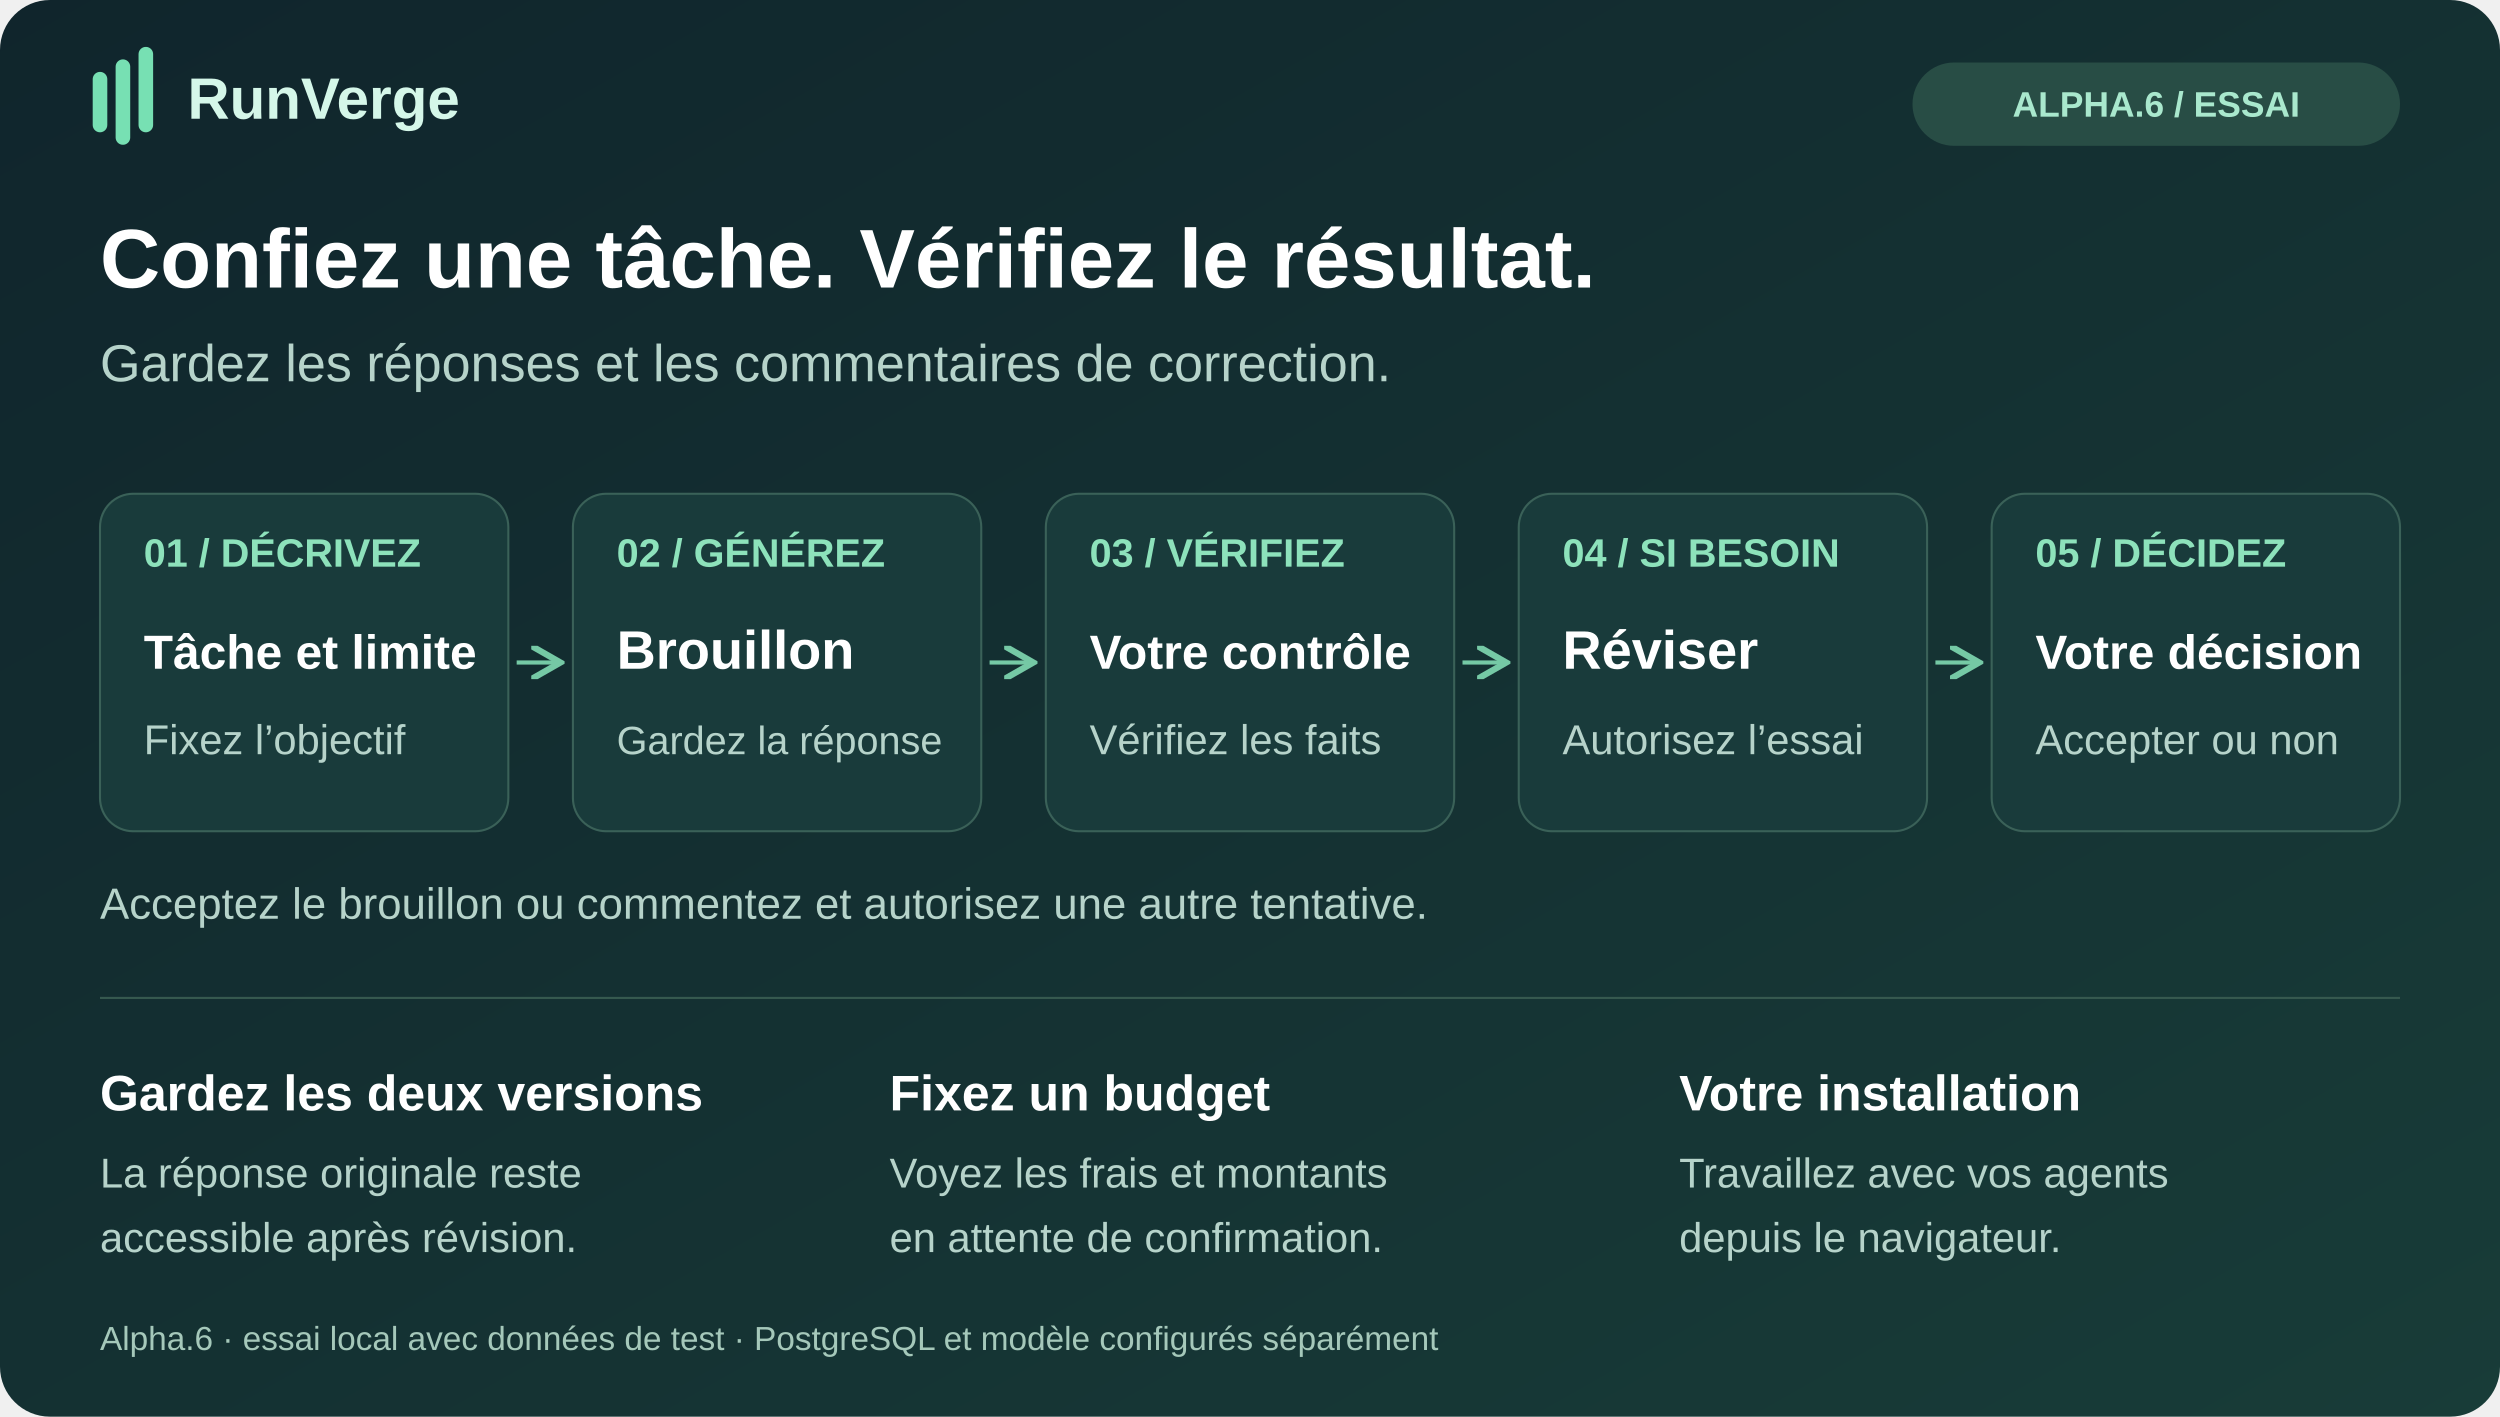
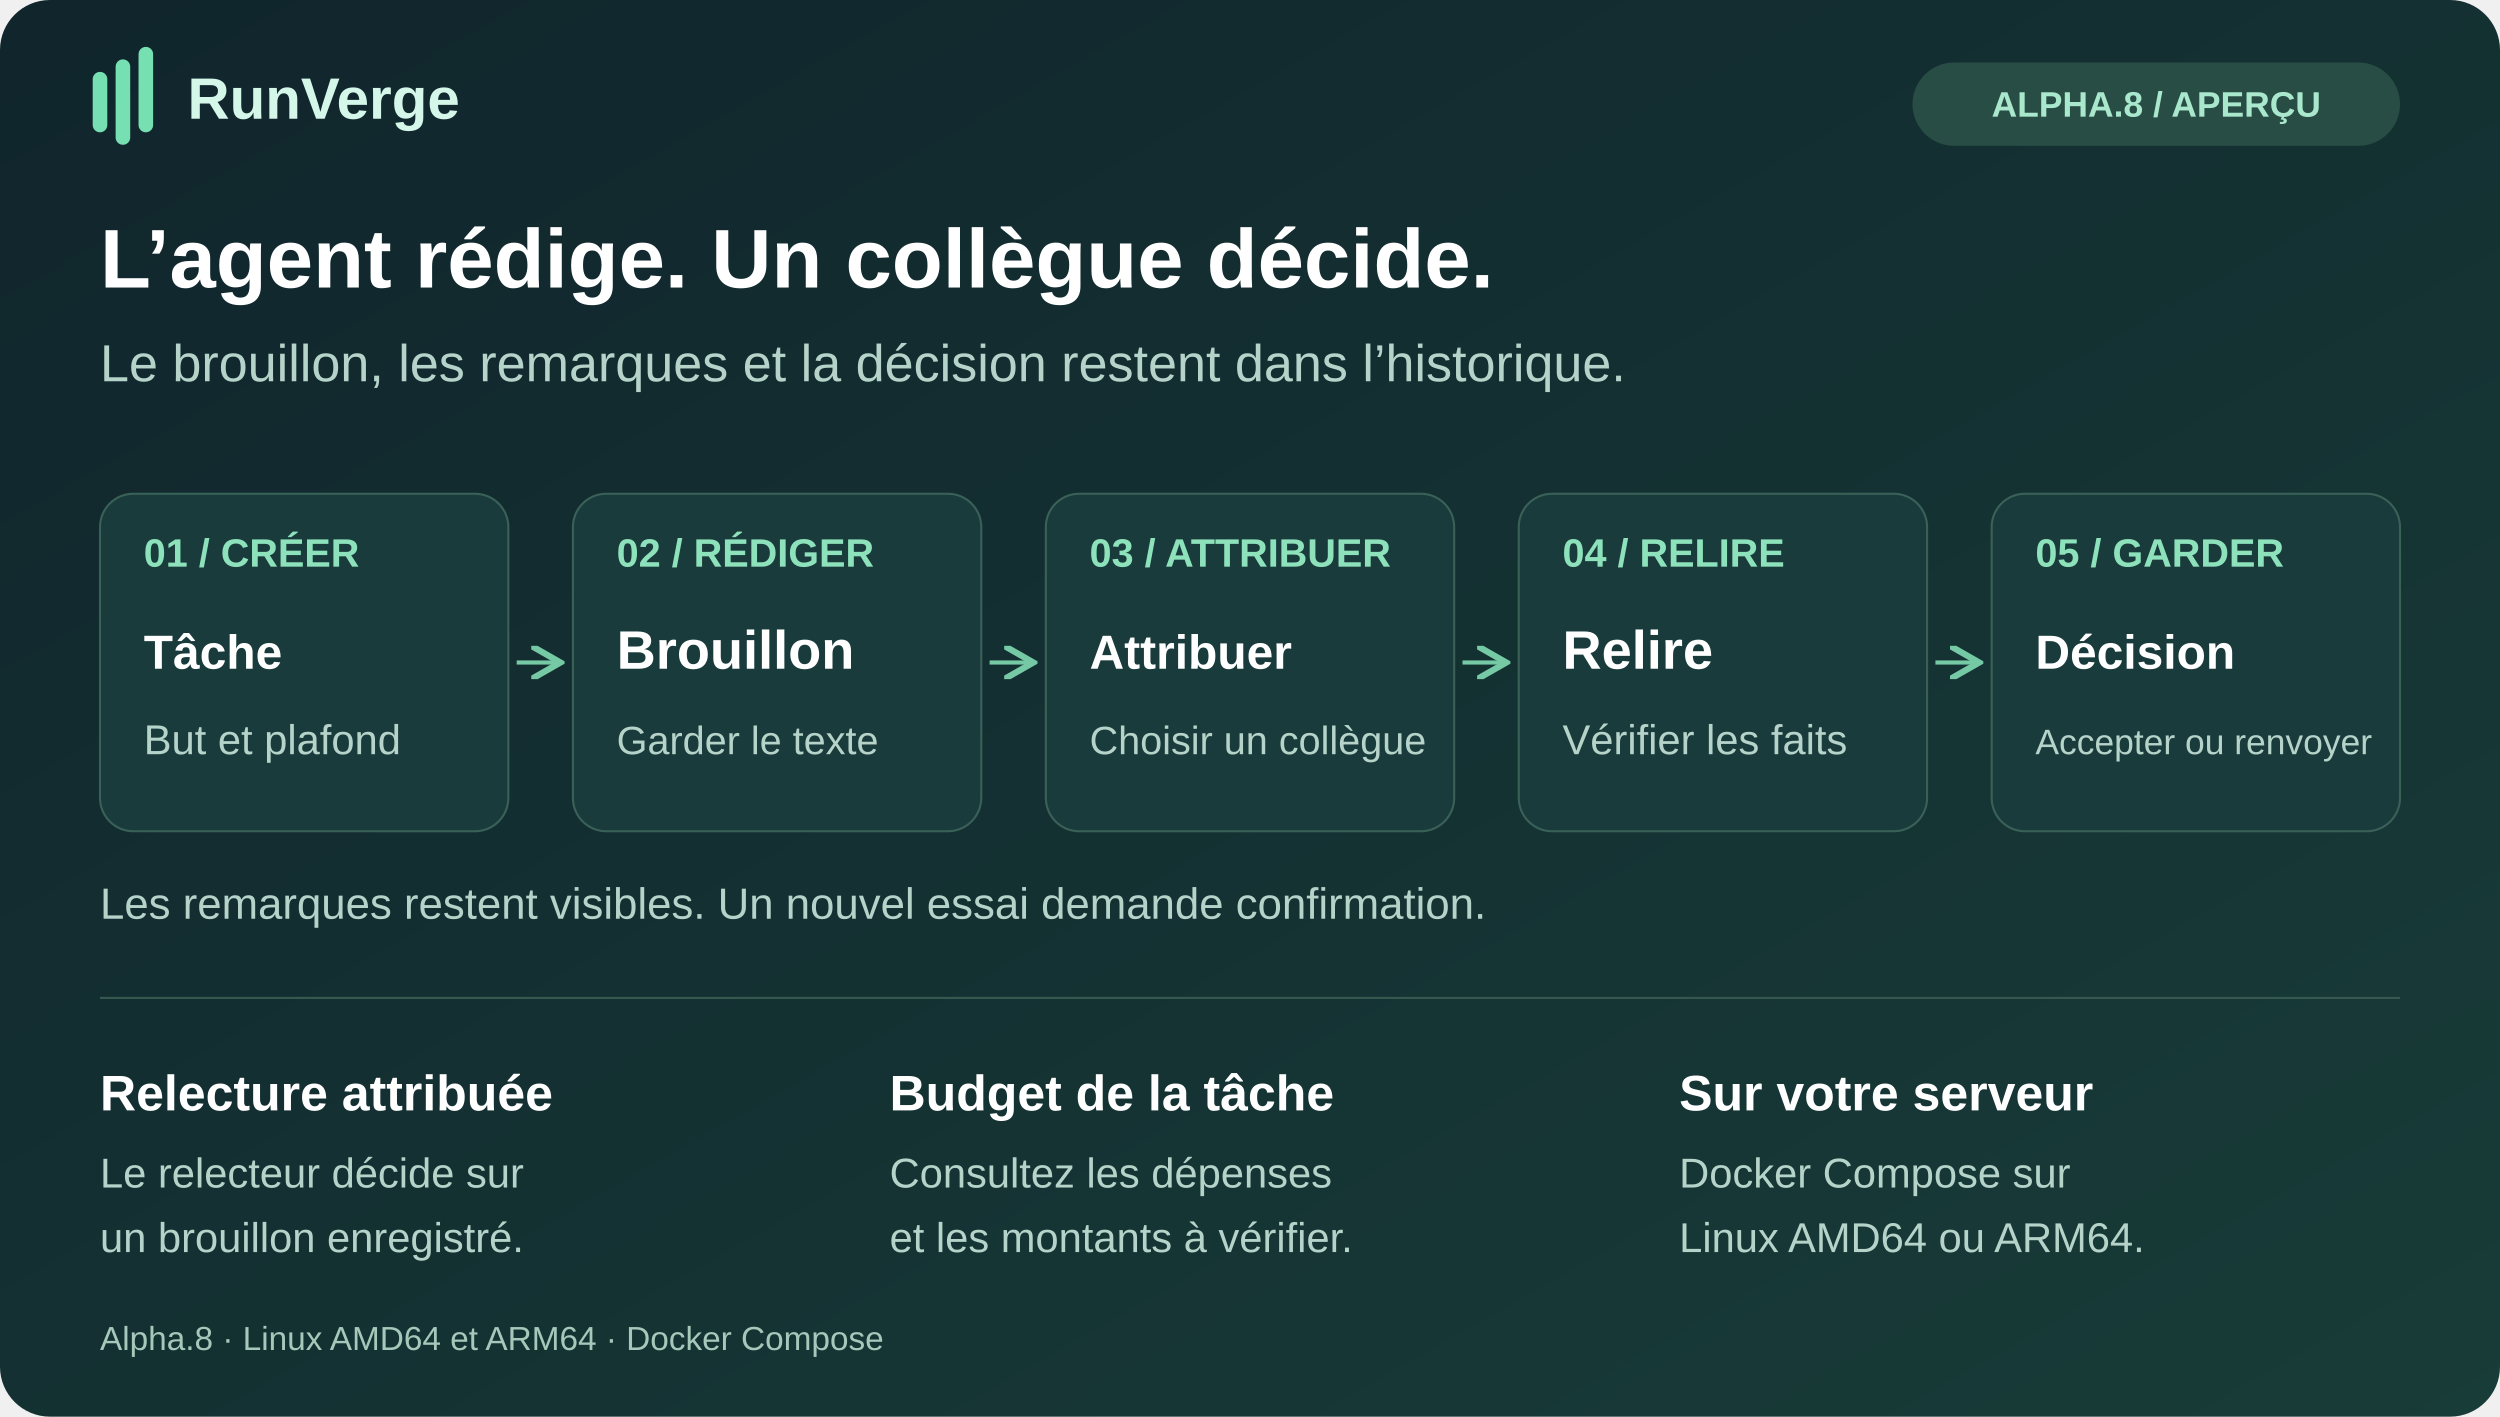
<svg xmlns="http://www.w3.org/2000/svg" width="1200" height="680" viewBox="0 0 1200 680" role="img" aria-labelledby="title desc" lang="fr">
  <defs>
    <linearGradient id="bg" x2="1" y2="1">
      <stop stop-color="#10252c" />
      <stop offset="1" stop-color="#183c38" />
    </linearGradient>
    <marker id="arrow" markerWidth="8" markerHeight="8" refX="6" refY="4" orient="auto">
      <path d="M0 0L7 4L0 8" fill="none" stroke="#75c9a5" stroke-width="1.5" />
    </marker>
  </defs>
  <rect width="1200" height="680" rx="24" fill="url(#bg)" />
  <g font-family="Arial, Helvetica, sans-serif">
    <path d="M48 60V38M59 66V32M70 60V26" stroke="#77e0b3" stroke-width="7" stroke-linecap="round" />
    <text x="90" y="57" fill="#d5f7e9" font-size="28" font-weight="700" data-label="2" data-left="90" data-right="350">RunVerge</text>
    <rect x="918" y="30" width="234" height="40" rx="20" fill="#284d45" />
-     <text x="1035" y="56" text-anchor="middle" fill="#a9e8cd" font-size="17" font-weight="700" data-label="3" data-left="930" data-right="1140">ALPHA.6 / ESSAI</text>
-     <text x="48" y="138" fill="#ffffff" font-size="40" font-weight="700" data-label="4" data-left="48" data-right="1152">Confiez une tâche. Vérifiez le résultat.</text>
-     <text x="48" y="183" fill="#b6d3ca" font-size="25" data-label="5" data-left="48" data-right="1152">Gardez les réponses et les commentaires de correction.</text>
+     <text x="1035" y="56" text-anchor="middle" fill="#a9e8cd" font-size="17" font-weight="700" data-label="3" data-left="930" data-right="1140">ALPHA.8 / APERÇU</text>
+     <text x="48" y="138" fill="#ffffff" font-size="40" font-weight="700" data-label="4" data-left="48" data-right="1152">L’agent rédige. Un collègue décide.</text>
+     <text x="48" y="183" fill="#b6d3ca" font-size="25" data-label="5" data-left="48" data-right="1152">Le brouillon, les remarques et la décision restent dans l’historique.</text>
    <g fill="#193b3b" stroke="#3a6158">
      <rect x="48" y="237" width="196" height="162" rx="16" />
      <rect x="275" y="237" width="196" height="162" rx="16" />
      <rect x="502" y="237" width="196" height="162" rx="16" />
      <rect x="729" y="237" width="196" height="162" rx="16" />
      <rect x="956" y="237" width="196" height="162" rx="16" />
    </g>
    <g fill="#8de2bb" font-size="19" font-weight="700">
-       <text x="69" y="272" font-size="19" data-label="6" data-left="69" data-right="230">01 / DÉCRIVEZ</text>
-       <text x="296" y="272" font-size="19" data-label="7" data-left="296" data-right="457">02 / GÉNÉREZ</text>
-       <text x="523" y="272" font-size="19" data-label="8" data-left="523" data-right="684">03 / VÉRIFIEZ</text>
-       <text x="750" y="272" font-size="19" data-label="9" data-left="750" data-right="911">04 / SI BESOIN</text>
-       <text x="977" y="272" font-size="19" data-label="10" data-left="977" data-right="1138">05 / DÉCIDEZ</text>
+       <text x="69" y="272" font-size="19" data-label="6" data-left="69" data-right="230">01 / CRÉER</text>
+       <text x="296" y="272" font-size="19" data-label="7" data-left="296" data-right="457">02 / RÉDIGER</text>
+       <text x="523" y="272" font-size="19" data-label="8" data-left="523" data-right="684">03 / ATTRIBUER</text>
+       <text x="750" y="272" font-size="19" data-label="9" data-left="750" data-right="911">04 / RELIRE</text>
+       <text x="977" y="272" font-size="19" data-label="10" data-left="977" data-right="1138">05 / GARDER</text>
    </g>
    <g fill="#ffffff" font-size="26" font-weight="700">
-       <text x="69" y="321" font-size="23" data-label="11" data-left="69" data-right="230">Tâche et limite</text>
+       <text x="69" y="321" font-size="23" data-label="11" data-left="69" data-right="230">Tâche</text>
      <text x="296" y="321" font-size="26" data-label="12" data-left="296" data-right="457">Brouillon</text>
-       <text x="523" y="321" font-size="23" data-label="13" data-left="523" data-right="684">Votre contrôle</text>
-       <text x="750" y="321" font-size="26" data-label="14" data-left="750" data-right="911">Réviser</text>
-       <text x="977" y="321" font-size="23" data-label="15" data-left="977" data-right="1138">Votre décision</text>
+       <text x="523" y="321" font-size="23" data-label="13" data-left="523" data-right="684">Attribuer</text>
+       <text x="750" y="321" font-size="26" data-label="14" data-left="750" data-right="911">Relire</text>
+       <text x="977" y="321" font-size="23" data-label="15" data-left="977" data-right="1138">Décision</text>
    </g>
    <g fill="#b6d3ca" font-size="20">
-       <text x="69" y="362" font-size="20" data-label="16" data-left="69" data-right="230">Fixez l’objectif</text>
-       <text x="296" y="362" font-size="19" data-label="17" data-left="296" data-right="457">Gardez la réponse</text>
-       <text x="523" y="362" font-size="20" data-label="18" data-left="523" data-right="684">Vérifiez les faits</text>
-       <text x="750" y="362" font-size="20" data-label="19" data-left="750" data-right="911">Autorisez l’essai</text>
-       <text x="977" y="362" font-size="20" data-label="20" data-left="977" data-right="1138">Accepter ou non</text>
+       <text x="69" y="362" font-size="20" data-label="16" data-left="69" data-right="230">But et plafond</text>
+       <text x="296" y="362" font-size="19" data-label="17" data-left="296" data-right="457">Garder le texte</text>
+       <text x="523" y="362" font-size="19" data-label="18" data-left="523" data-right="684">Choisir un collègue</text>
+       <text x="750" y="362" font-size="20" data-label="19" data-left="750" data-right="911">Vérifier les faits</text>
+       <text x="977" y="362" font-size="17" data-label="20" data-left="977" data-right="1138">Accepter ou renvoyer</text>
    </g>
    <g stroke="#75c9a5" stroke-width="2" marker-end="url(#arrow)">
      <path d="M248 318H267" />
      <path d="M475 318H494" />
      <path d="M702 318H721" />
      <path d="M929 318H948" />
    </g>
-     <text x="48" y="441" fill="#b6d3ca" font-size="21" data-label="21" data-left="48" data-right="1152">Acceptez le brouillon ou commentez et autorisez une autre tentative.</text>
+     <text x="48" y="441" fill="#b6d3ca" font-size="21" data-label="21" data-left="48" data-right="1152">Les remarques restent visibles. Un nouvel essai demande confirmation.</text>
    <path d="M48 479H1152" stroke="#36594f" />
    <g fill="#ffffff" font-size="24" font-weight="700">
-       <text x="48" y="533" font-size="24" data-label="22" data-left="48" data-right="378">Gardez les deux versions</text>
-       <text x="427" y="533" font-size="24" data-label="23" data-left="427" data-right="757">Fixez un budget</text>
-       <text x="806" y="533" font-size="24" data-label="24" data-left="806" data-right="1136">Votre installation</text>
+       <text x="48" y="533" font-size="24" data-label="22" data-left="48" data-right="378">Relecture attribuée</text>
+       <text x="427" y="533" font-size="24" data-label="23" data-left="427" data-right="757">Budget de la tâche</text>
+       <text x="806" y="533" font-size="24" data-label="24" data-left="806" data-right="1136">Sur votre serveur</text>
    </g>
    <g fill="#b6d3ca" font-size="20">
-       <text x="48" y="570" font-size="20" data-label="25" data-left="48" data-right="378">La réponse originale reste</text>
-       <text x="48" y="601" font-size="20" data-label="26" data-left="48" data-right="378">accessible après révision.</text>
-       <text x="427" y="570" font-size="20" data-label="27" data-left="427" data-right="757">Voyez les frais et montants</text>
-       <text x="427" y="601" font-size="20" data-label="28" data-left="427" data-right="757">en attente de confirmation.</text>
-       <text x="806" y="570" font-size="20" data-label="29" data-left="806" data-right="1136">Travaillez avec vos agents</text>
-       <text x="806" y="601" font-size="20" data-label="30" data-left="806" data-right="1136">depuis le navigateur.</text>
+       <text x="48" y="570" font-size="20" data-label="25" data-left="48" data-right="378">Le relecteur décide sur</text>
+       <text x="48" y="601" font-size="20" data-label="26" data-left="48" data-right="378">un brouillon enregistré.</text>
+       <text x="427" y="570" font-size="20" data-label="27" data-left="427" data-right="757">Consultez les dépenses</text>
+       <text x="427" y="601" font-size="20" data-label="28" data-left="427" data-right="757">et les montants à vérifier.</text>
+       <text x="806" y="570" font-size="20" data-label="29" data-left="806" data-right="1136">Docker Compose sur</text>
+       <text x="806" y="601" font-size="20" data-label="30" data-left="806" data-right="1136">Linux AMD64 ou ARM64.</text>
    </g>
-     <text x="48" y="648" fill="#a5c8ba" font-size="16" data-label="31" data-left="48" data-right="1152">Alpha.6 · essai local avec données de test · PostgreSQL et modèle configurés séparément</text>
+     <text x="48" y="648" fill="#a5c8ba" font-size="16" data-label="31" data-left="48" data-right="1152">Alpha.8 · Linux AMD64 et ARM64 · Docker Compose</text>
  </g>
</svg>
